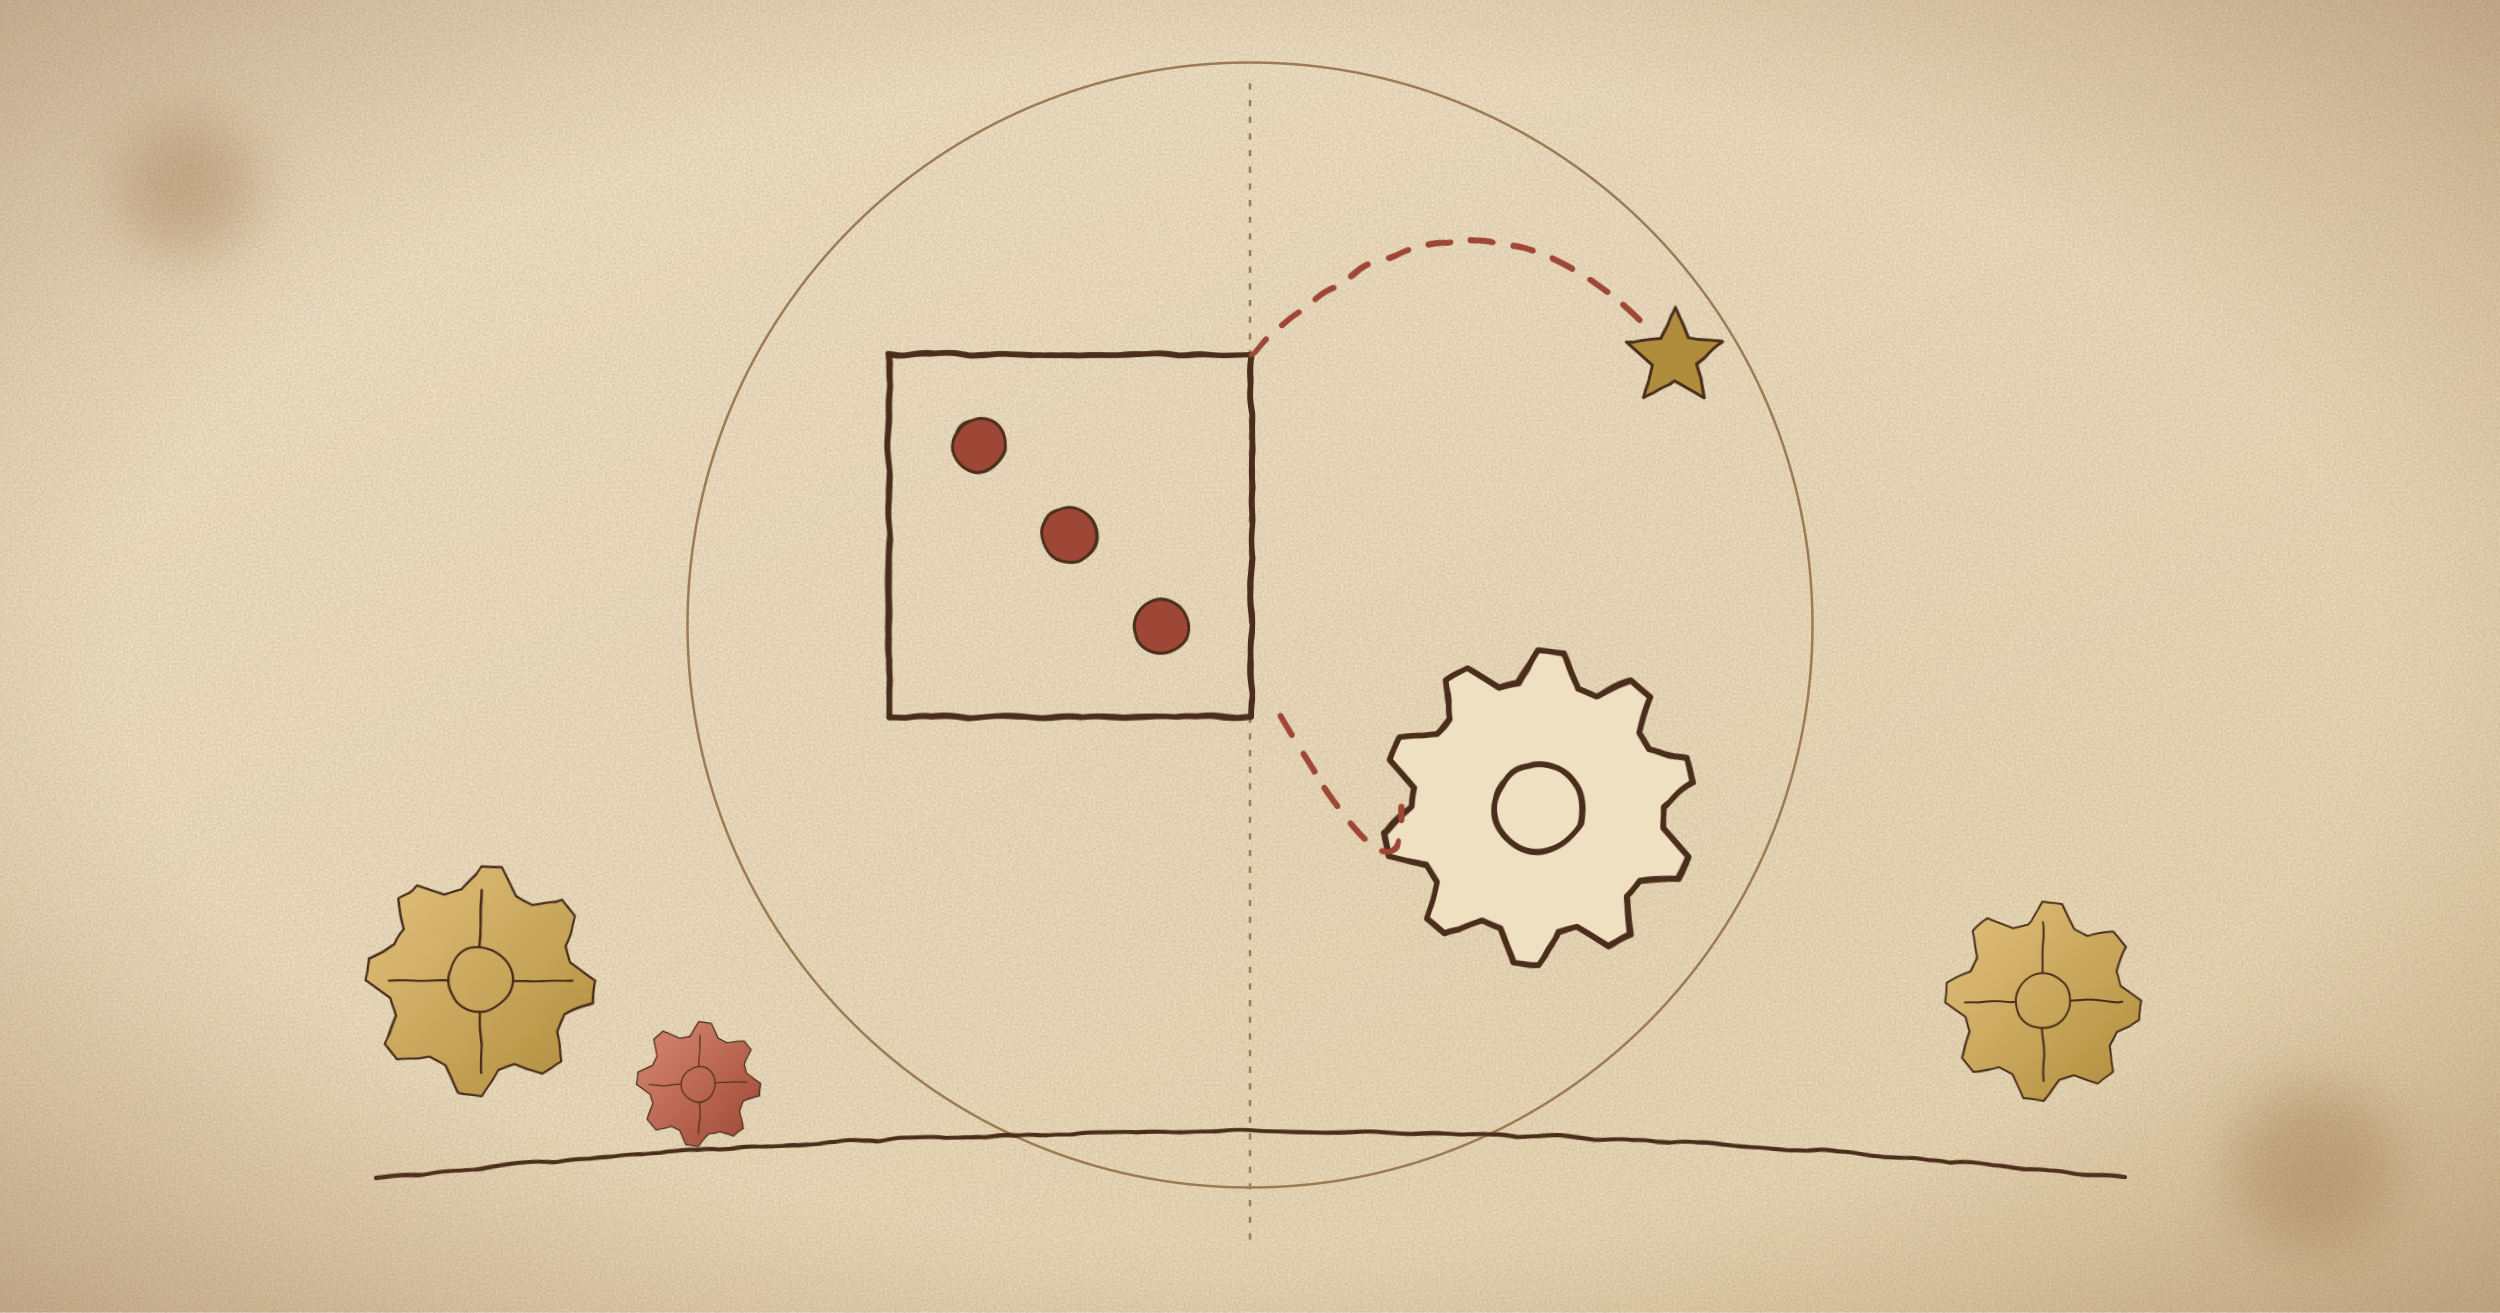
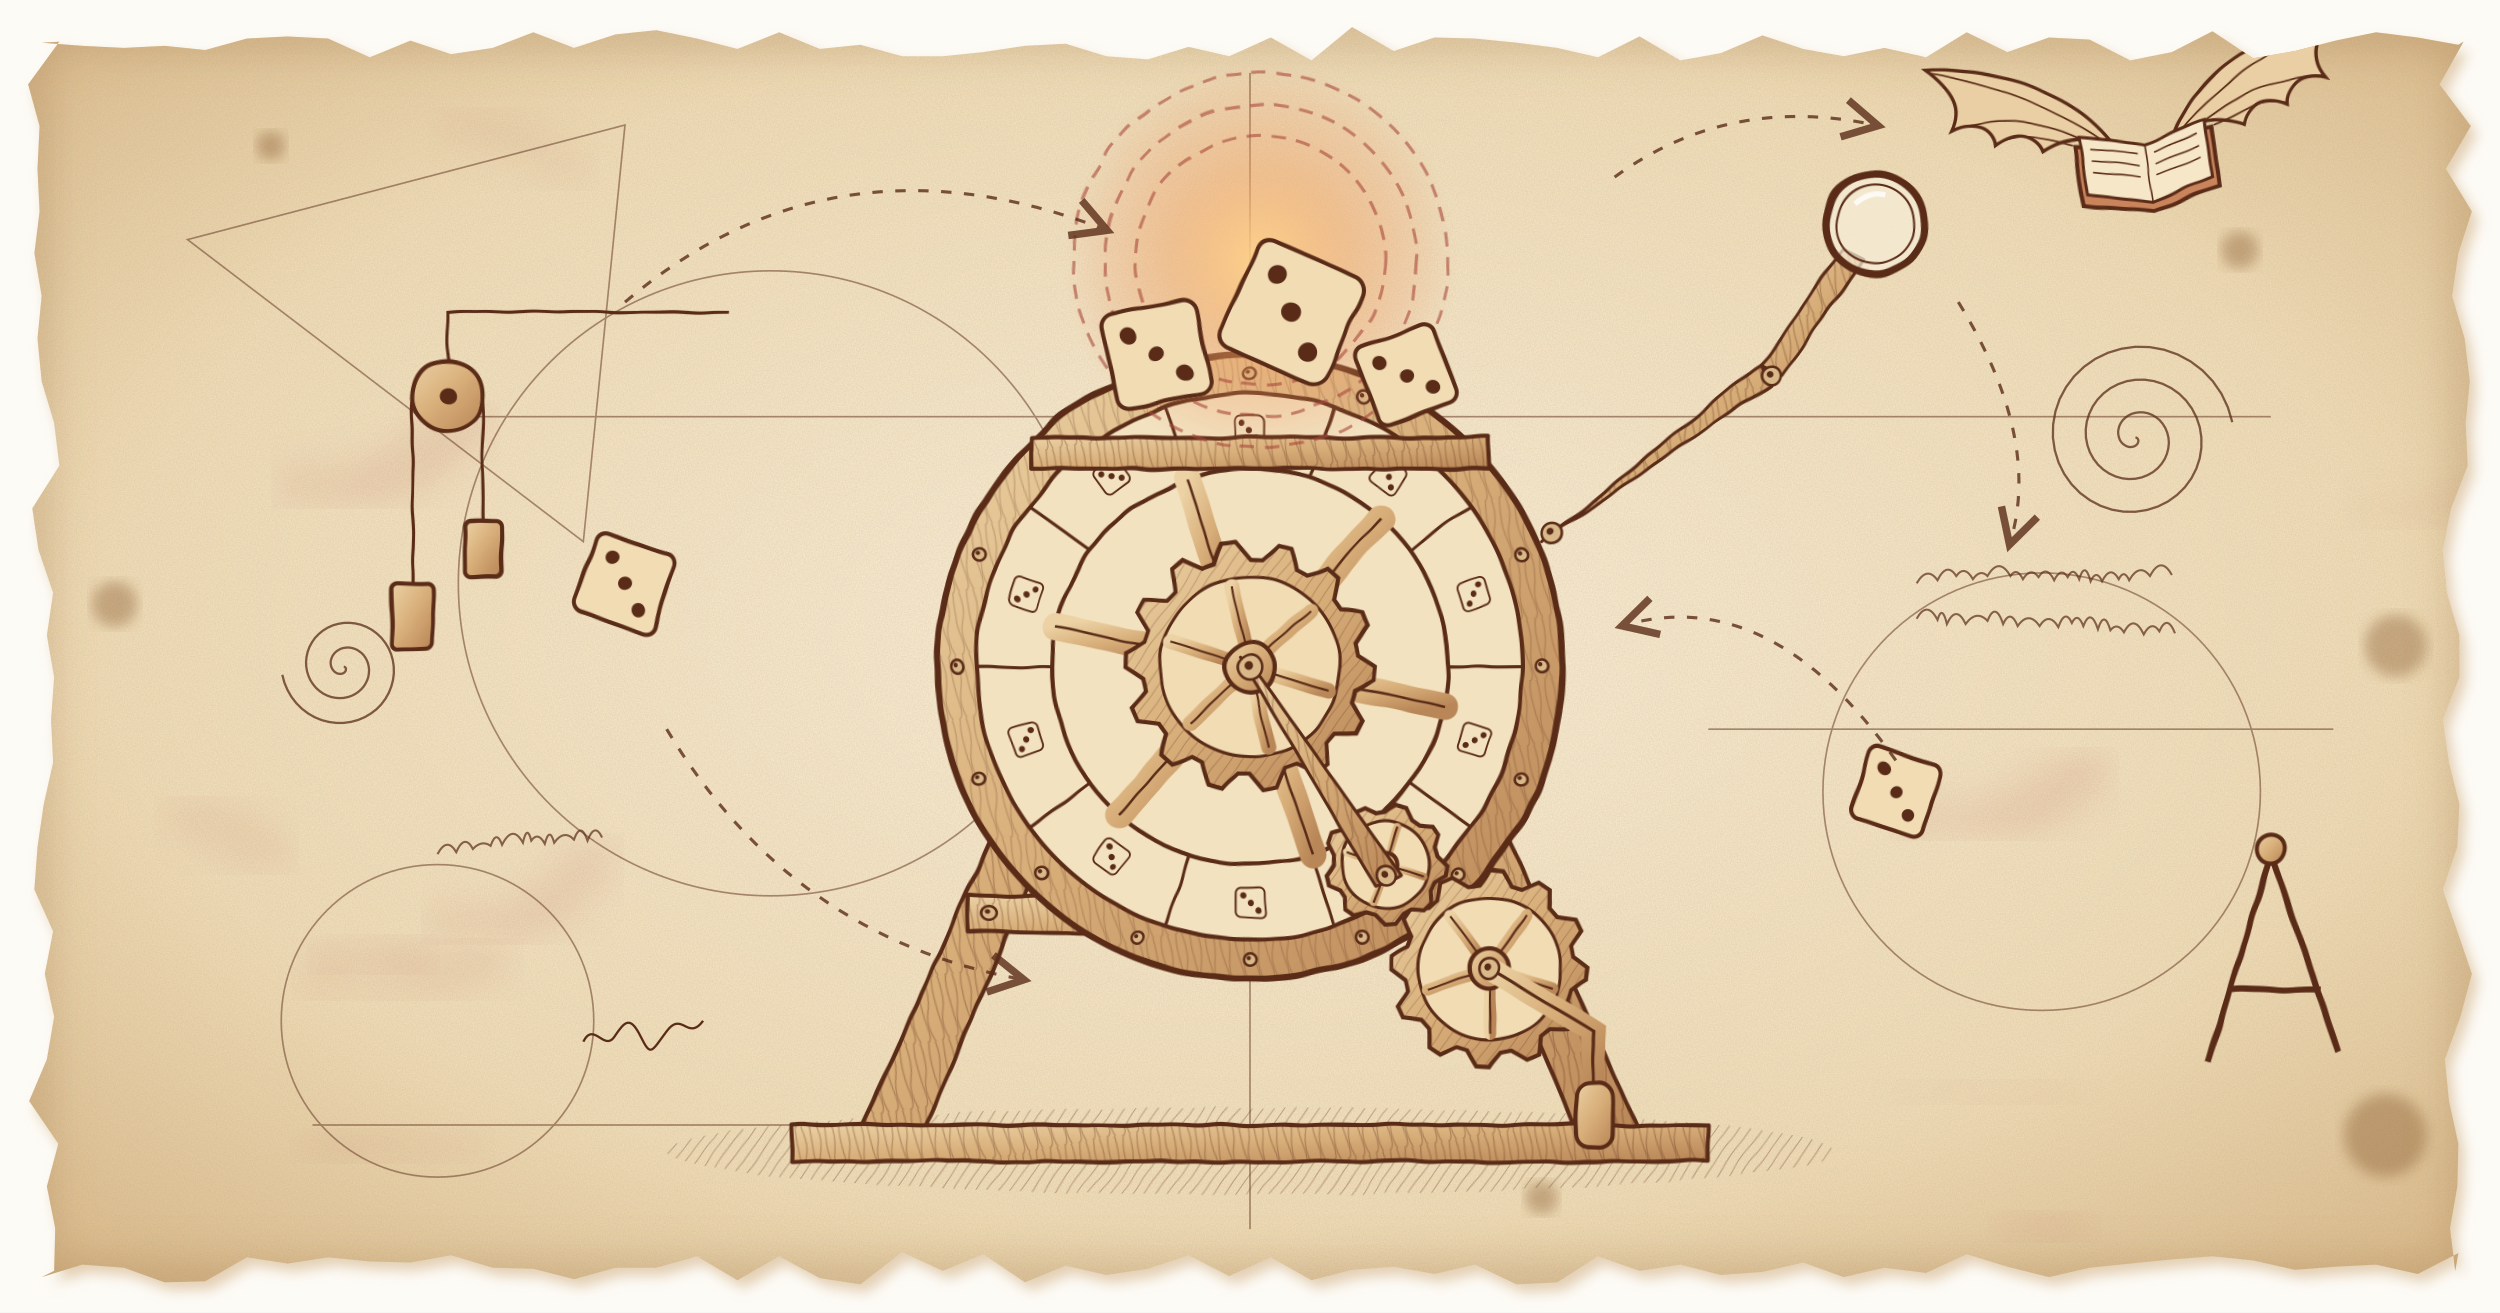
- <svg xmlns="http://www.w3.org/2000/svg" viewBox="0 0 1200 630" width="1200" height="630" role="img" aria-label="Illustration de l'application Quiz en famille : machine de Léonard de Vinci dessinée à l'encre sur parchemin">
+ <svg xmlns="http://www.w3.org/2000/svg" viewBox="0 0 2400 1260" width="1200" height="630" role="img" aria-label="Illustration de l'application Quiz en famille : machine de Léonard de Vinci dessinée à l'encre sur parchemin">
  <defs>
-     <linearGradient id="p" x1="0" y1="0" x2="1" y2="1">
-       <stop offset="0" stop-color="#f6ebd3" />
-       <stop offset="1" stop-color="#ecdcba" />
+     <radialGradient id="pp" cx=".5" cy=".48" r=".7">
+       <stop offset="0" stop-color="#fbf1dc" />
+       <stop offset=".65" stop-color="#f1dfbb" />
+       <stop offset="1" stop-color="#d9b98a" />
+     </radialGradient>
+     <linearGradient id="wd" x1="0" y1="0" x2="1" y2="1">
+       <stop offset="0" stop-color="#ecd2a4" />
+       <stop offset=".5" stop-color="#d7ad78" />
+       <stop offset="1" stop-color="#b98657" />
    </linearGradient>
-     <radialGradient id="v" cx=".5" cy=".5" r=".75">
-       <stop offset=".6" stop-color="#8a5a2b" stop-opacity="0" />
-       <stop offset="1" stop-color="#6b4220" stop-opacity=".38" />
+     <pattern id="ht" width="9" height="9" patternUnits="userSpaceOnUse" patternTransform="rotate(35)">
+       <path d="M0 0V9" stroke="#5a2c18" stroke-width="1.4" />
+     </pattern>
+     <pattern id="gr" width="60" height="14" patternUnits="userSpaceOnUse" patternTransform="rotate(80)">
+       <path d="M0 4Q15 1 30 5T60 3M0 10Q20 13 40 9T60 11" fill="none" stroke="#5a2c18" stroke-width="1.2" opacity=".6" />
+     </pattern>
+     <marker id="ar" markerWidth="16" markerHeight="16" refX="12" refY="8" orient="auto">
+       <path d="M2 2L13 8L2 14" fill="none" stroke="#5a2c18" stroke-width="2.4" />
+     </marker>
+     <filter id="rf" x="-5%" y="-5%" width="110%" height="110%">
+       <feTurbulence type="fractalNoise" baseFrequency=".022" numOctaves="2" seed="3" />
+       <feDisplacementMap in="SourceGraphic" scale="5" />
+     </filter>
+     <filter id="gn">
+       <feTurbulence type="fractalNoise" baseFrequency=".75" numOctaves="3" seed="9" />
+       <feColorMatrix values="0 0 0 0 .42 0 0 0 0 .27 0 0 0 0 .12 0 0 0 .22 0" />
+     </filter>
+     <filter id="b20">
+       <feGaussianBlur stdDeviation="22" />
+     </filter>
+     <filter id="b6">
+       <feGaussianBlur stdDeviation="6" />
+     </filter>
+     <radialGradient id="gl" cx=".5" cy=".5" r=".5">
+       <stop offset="0" stop-color="#ffd38a" stop-opacity=".95" />
+       <stop offset=".45" stop-color="#f0a466" stop-opacity=".5" />
+       <stop offset="1" stop-color="#e88b5a" stop-opacity="0" />
    </radialGradient>
-     <radialGradient id="l" cx=".5" cy=".5" r=".5">
-       <stop offset="0" stop-color="#f2a35c" stop-opacity=".85" />
-       <stop offset="1" stop-color="#f2a35c" stop-opacity="0" />
-     </radialGradient>
-     <linearGradient id="w" x1="0" y1="0" x2="1" y2="1">
-       <stop offset="0" stop-color="#e3c27e" />
-       <stop offset="1" stop-color="#b08d3c" />
-     </linearGradient>
-     <linearGradient id="s" x1="0" y1="0" x2="1" y2="1">
-       <stop offset="0" stop-color="#d98a72" />
-       <stop offset="1" stop-color="#9e4736" />
-     </linearGradient>
-     <pattern id="h" width="7" height="7" patternUnits="userSpaceOnUse" patternTransform="rotate(40)">
-       <path d="M0 0v7" stroke="#4a2e1b" stroke-width="1.1" opacity=".55" />
-     </pattern>
-     <marker id="a" markerWidth="10" markerHeight="10" refX="8" refY="5" orient="auto">
-       <path d="M1 1 8 5 1 9" fill="none" stroke="#9e4736" stroke-width="1.6" />
-     </marker>
-     <filter id="r" x="-2%" y="-2%" width="104%" height="104%">
-       <feTurbulence baseFrequency=".03" numOctaves="2" seed="4" />
-       <feDisplacementMap in="SourceGraphic" scale="2.6" />
-     </filter>
-     <filter id="n">
-       <feTurbulence type="fractalNoise" baseFrequency=".9" numOctaves="2" seed="7" />
-       <feColorMatrix values="0 0 0 0 .35 0 0 0 0 .22 0 0 0 0 .1 0 0 0 .35 0" />
-     </filter>
-     <filter id="b">
-       <feGaussianBlur stdDeviation="14" />
-     </filter>
-     <g id="g">
-       <path d="M50 0L49 9.8L37 15.3L33.3 22.2L35.4 35.4L27.8 41.6L15.3 37L7.8 39.2L0 50L-9.8 49L-15.3 37L-22.2 33.3L-35.4 35.4L-41.6 27.8L-37 15.3L-39.2 7.8L-50 0L-49 -9.8L-37 -15.3L-33.3 -22.2L-35.4 -35.4L-27.8 -41.6L-15.3 -37L-7.8 -39.2L0 -50L9.8 -49L15.3 -37L22.2 -33.3L35.4 -35.4L41.6 -27.8L37 -15.3L39.2 -7.8z" />
-       <circle r="14" fill="none" />
-       <path d="M0-40V-14M0 40V14M-40 0H-14M40 0H14" fill="none" />
+     <clipPath id="pg">
+       <polygon points="40,41 79,44 119,46 158,44 197,48 237,37 276,35 315,37 355,55 394,39 433,52 473,46 512,31 551,46 591,33 630,29 669,37 708,47 748,31 787,47 826,43 866,54 905,54 944,50 984,44 1023,42 1062,54 1102,57 1141,45 1180,54 1220,36 1259,58 1298,26 1338,49 1377,36 1416,37 1456,41 1495,46 1534,55 1574,35 1613,58 1652,51 1692,34 1731,47 1770,54 1809,46 1849,55 1888,31 1927,50 1967,36 2006,38 2045,58 2085,50 2124,30 2163,56 2203,49 2242,39 2281,31 2321,36 2360,43 2365,40 2342,81 2372,121 2348,162 2373,203 2360,243 2354,284 2366,325 2371,366 2367,406 2369,447 2353,488 2345,528 2349,569 2361,610 2361,650 2345,691 2351,732 2361,772 2359,813 2345,854 2359,894 2373,935 2362,976 2347,1017 2351,1057 2360,1098 2359,1139 2352,1179 2357,1220 2360,1203 2321,1223 2281,1214 2242,1216 2203,1219 2163,1210 2124,1206 2085,1209 2045,1213 2006,1217 1967,1226 1927,1216 1888,1204 1849,1222 1809,1217 1770,1226 1731,1212 1692,1221 1652,1224 1613,1214 1574,1220 1534,1206 1495,1231 1456,1233 1416,1214 1377,1223 1338,1216 1298,1219 1259,1229 1220,1207 1180,1225 1141,1205 1102,1218 1062,1224 1023,1215 984,1231 944,1204 905,1220 866,1202 826,1233 787,1227 748,1206 708,1229 669,1206 630,1217 591,1217 551,1228 512,1218 473,1217 433,1205 394,1212 355,1211 315,1207 276,1213 237,1207 197,1230 158,1231 119,1217 79,1214 40,1226 52,1220 53,1179 45,1139 56,1098 28,1057 45,1017 52,976 43,935 51,894 33,854 36,813 42,772 51,732 49,691 52,650 45,610 51,569 37,528 31,488 57,447 52,406 40,366 36,325 40,284 33,243 38,203 36,162 38,121 27,81 57,40" />
+     </clipPath>
+   </defs>
+   <rect width="2400" height="1260" fill="#fdfbf6" />
+   <polygon points="40,41 79,44 119,46 158,44 197,48 237,37 276,35 315,37 355,55 394,39 433,52 473,46 512,31 551,46 591,33 630,29 669,37 708,47 748,31 787,47 826,43 866,54 905,54 944,50 984,44 1023,42 1062,54 1102,57 1141,45 1180,54 1220,36 1259,58 1298,26 1338,49 1377,36 1416,37 1456,41 1495,46 1534,55 1574,35 1613,58 1652,51 1692,34 1731,47 1770,54 1809,46 1849,55 1888,31 1927,50 1967,36 2006,38 2045,58 2085,50 2124,30 2163,56 2203,49 2242,39 2281,31 2321,36 2360,43 2365,40 2342,81 2372,121 2348,162 2373,203 2360,243 2354,284 2366,325 2371,366 2367,406 2369,447 2353,488 2345,528 2349,569 2361,610 2361,650 2345,691 2351,732 2361,772 2359,813 2345,854 2359,894 2373,935 2362,976 2347,1017 2351,1057 2360,1098 2359,1139 2352,1179 2357,1220 2360,1203 2321,1223 2281,1214 2242,1216 2203,1219 2163,1210 2124,1206 2085,1209 2045,1213 2006,1217 1967,1226 1927,1216 1888,1204 1849,1222 1809,1217 1770,1226 1731,1212 1692,1221 1652,1224 1613,1214 1574,1220 1534,1206 1495,1231 1456,1233 1416,1214 1377,1223 1338,1216 1298,1219 1259,1229 1220,1207 1180,1225 1141,1205 1102,1218 1062,1224 1023,1215 984,1231 944,1204 905,1220 866,1202 826,1233 787,1227 748,1206 708,1229 669,1206 630,1217 591,1217 551,1228 512,1218 473,1217 433,1205 394,1212 355,1211 315,1207 276,1213 237,1207 197,1230 158,1231 119,1217 79,1214 40,1226 52,1220 53,1179 45,1139 56,1098 28,1057 45,1017 52,976 43,935 51,894 33,854 36,813 42,772 51,732 49,691 52,650 45,610 51,569 37,528 31,488 57,447 52,406 40,366 36,325 40,284 33,243 38,203 36,162 38,121 27,81 57,40" fill="#c9a36f" transform="translate(6 8)" opacity=".5" filter="url(#b6)" />
+   <g clip-path="url(#pg)">
+     <rect width="2400" height="1260" fill="url(#pp)" />
+     <rect width="2400" height="1260" filter="url(#gn)" />
+     <path d="M1815 1038q49 0 185 20" fill="none" stroke="#a8473a" stroke-width="18" stroke-linecap="round" opacity=".16" filter="url(#b20)" />
+     <path d="M160 771q67 25 115 62" fill="none" stroke="#a8473a" stroke-width="25" stroke-linecap="round" opacity=".16" filter="url(#b20)" />
+     <path d="M279 473q65 29 182 -80" fill="none" stroke="#a8473a" stroke-width="39" stroke-linecap="round" opacity=".16" filter="url(#b20)" />
+     <path d="M306 924q53 24 105 -24" fill="none" stroke="#a8473a" stroke-width="29" stroke-linecap="round" opacity=".16" filter="url(#b20)" />
+     <path d="M421 888q69 40 161 -79" fill="none" stroke="#a8473a" stroke-width="33" stroke-linecap="round" opacity=".16" filter="url(#b20)" />
+     <path d="M2275 372q60 -9 93 -4" fill="none" stroke="#a8473a" stroke-width="23" stroke-linecap="round" opacity=".16" filter="url(#b20)" />
+     <path d="M1916 1165q80 17 92 25" fill="none" stroke="#a8473a" stroke-width="28" stroke-linecap="round" opacity=".16" filter="url(#b20)" />
+     <path d="M425 110q89 23 137 66" fill="none" stroke="#a8473a" stroke-width="18" stroke-linecap="round" opacity=".16" filter="url(#b20)" />
+     <path d="M2268 497q49 25 180 -44" fill="none" stroke="#a8473a" stroke-width="18" stroke-linecap="round" opacity=".16" filter="url(#b20)" />
+     <path d="M298 938q50 47 186 -32" fill="none" stroke="#a8473a" stroke-width="27" stroke-linecap="round" opacity=".16" filter="url(#b20)" />
+     <path d="M1831 790q78 35 184 -65" fill="none" stroke="#a8473a" stroke-width="39" stroke-linecap="round" opacity=".16" filter="url(#b20)" />
+     <path d="M294 1114q59 -29 164 -28" fill="none" stroke="#a8473a" stroke-width="25" stroke-linecap="round" opacity=".16" filter="url(#b20)" />
+     <circle cx="110" cy="580" r="22" fill="#7a4a1d" opacity=".35" filter="url(#b6)" />
+     <circle cx="2300" cy="620" r="30" fill="#7a4a1d" opacity=".35" filter="url(#b6)" />
+     <circle cx="2150" cy="240" r="18" fill="#7a4a1d" opacity=".35" filter="url(#b6)" />
+     <circle cx="260" cy="140" r="14" fill="#7a4a1d" opacity=".35" filter="url(#b6)" />
+     <circle cx="1480" cy="1150" r="16" fill="#7a4a1d" opacity=".35" filter="url(#b6)" />
+     <circle cx="2290" cy="1090" r="40" fill="#7a4a1d" opacity=".35" filter="url(#b6)" />
+     <rect width="2400" height="1260" fill="none" stroke="#8a5a2b" stroke-width="90" opacity=".25" filter="url(#b20)" />
+     <g fill="none" stroke="#5a2c18" stroke-width="1.6" opacity=".5">
+       <circle cx="740" cy="560" r="300" />
+       <circle cx="1960" cy="760" r="210" />
+       <circle cx="420" cy="980" r="150" />
+       <path d="M420 400H2180M1200 70V1180M1640 700H2240M300 1080H900" />
+       <path d="M180 230L600 120L560 520Z" />
    </g>
-   </defs>
-   <rect width="1200" height="630" fill="url(#p)" />
-   <rect width="1200" height="630" filter="url(#n)" />
-   <g fill="none" stroke="#9c7b55" stroke-width="1.2">
-     <circle cx="600" cy="300" r="270" />
-     <path d="M600 40v560" stroke-dasharray="3 5" />
+     <path d="M2050 420L2050.8 420.1L2051.5 420.5L2052.1 421.1L2052.6 421.9L2052.8 422.8L2052.8 423.8L2052.5 424.9L2052 426L2051.1 427L2050 427.9L2048.6 428.6L2047.1 429L2045.3 429.2L2043.5 429L2041.6 428.4L2039.8 427.4L2038 426.1L2036.4 424.4L2035.1 422.4L2034.2 420L2033.6 417.4L2033.4 414.6L2033.8 411.7L2034.6 408.8L2036 406L2037.9 403.3L2040.3 401L2043.2 398.9L2046.4 397.3L2050 396.3L2053.8 395.8L2057.8 395.9L2061.9 396.7L2065.8 398.2L2069.6 400.4L2073.1 403.2L2076.1 406.7L2078.6 410.7L2080.5 415.2L2081.7 420L2082.1 425.1L2081.6 430.3L2080.3 435.5L2078.2 440.5L2075.2 445.2L2071.4 449.5L2066.9 453.2L2061.7 456.1L2056.1 458.3L2050 459.6L2043.7 459.9L2037.3 459.2L2031 457.4L2024.9 454.6L2019.2 450.8L2014.1 446.1L2009.8 440.5L2006.3 434.2L2003.9 427.3L2002.5 420L2002.3 412.4L2003.3 404.8L2005.6 397.4L2009 390.2L2013.6 383.6L2019.3 377.7L2025.9 372.7L2033.4 368.8L2041.5 366L2050 364.6L2058.8 364.5L2067.6 365.8L2076.2 368.5L2084.4 372.6L2092 378L2098.7 384.6L2104.3 392.3L2108.7 400.9L2111.8 410.2L2113.3 420L2113.3 430L2111.7 440.1L2108.5 449.8L2103.8 459.1L2097.6 467.6L2090 475.1L2081.3 481.4L2071.5 486.3L2061 489.6L2050 491.3L2038.7 491.2L2027.5 489.3L2016.6 485.6L2006.3 480.2L1996.8 473.2L1988.5 464.7L1981.6 454.9L1976.2 444L1972.6 432.3L1970.8 420L1971 407.5L1973.2 395L1977.3 383L1983.4 371.6L1991.2 361.2L2000.7 352.1L2011.5 344.5L2023.6 338.7L2036.5 334.8L2050 332.9L2063.7 333.2L2077.4 335.7L2090.6 340.3L2103 347L2114.4 355.6L2124.3 366L2132.5 377.9L2138.8 391.1L2143 405.3" fill="none" stroke="#5a2c18" stroke-width="2.2" opacity=".75" />
+     <path d="M330 640L330.5 640.1L331 640.3L331.4 640.6L331.7 641L332 641.5L332.1 642.1L332.1 642.8L332 643.5L331.7 644.2L331.3 644.8L330.7 645.5L330 646L329.2 646.4L328.2 646.8L327.1 646.9L326 646.9L324.8 646.7L323.6 646.4L322.5 645.8L321.3 645L320.3 644L319.4 642.8L318.6 641.5L318 640L317.6 638.4L317.4 636.6L317.5 634.8L317.9 633L318.5 631.2L319.4 629.4L320.6 627.7L322 626.1L323.7 624.8L325.6 623.6L327.7 622.6L330 622L332.4 621.7L334.9 621.6L337.5 622L340 622.7L342.5 623.7L344.8 625.2L347.1 626.9L349.1 629L350.8 631.4L352.2 634L353.3 636.9L354 640L354.3 643.2L354.1 646.5L353.6 649.8L352.5 653L351 656.1L349.1 659.1L346.7 661.8L344 664.2L340.9 666.3L337.5 668L333.9 669.2L330 670L326 670.2L322 669.9L317.9 669.1L314 667.7L310.2 665.8L306.7 663.3L303.4 660.4L300.6 657L298.1 653.2L296.2 649.1L294.8 644.6L294 640L293.8 635.2L294.3 630.4L295.4 625.6L297.1 621L299.5 616.6L302.4 612.4L306 608.7L310 605.4L314.5 602.6L319.4 600.4L324.6 598.9L330 598L335.5 597.9L341.1 598.5L346.6 599.8L352 601.9L357.1 604.7L361.8 608.2L366.1 612.3L369.8 617L373 622.2L375.4 627.8L377.1 633.8L378 640L378.1 646.3L377.3 652.7L375.7 658.9L373.3 665L370.1 670.7L366.1 676.1L361.4 680.9L356 685L350.1 688.5L343.7 691.2L337 693L330 694L322.9 694L315.8 693.1L308.8 691.3L302 688.5L295.6 684.8L289.7 680.3L284.4 675L279.8 669L276 662.4L273 655.3L271 647.8" fill="none" stroke="#5a2c18" stroke-width="2.2" opacity=".75" />
+     <path d="M1840 560 q10 -17 20 -3 q9 -18 18 -4 q8 -11 16 3 q7 -10 14 -3 q11 -19 22 0 q6 -9 12 3 q7.5 -12 15 -2 q7.5 -12 15 3 q6.5 -13 13 -3 q5.5 -11 11 2 q5.5 -18 11 2 q5.5 -12 11 0 q8 -16 16 -2 q5 -10 10 1 q10 -17 20 -4 q10.5 -20 21 -1" fill="none" stroke="#5a2c18" stroke-width="2" opacity=".7" />
+     <path d="M1840 594 q10 -18 20 1 q4.5 -15 9 4 q9 -19 18 0 q10.5 -14 21 -3 q7.5 -19 15 3 q7 -15 14 2 q10.5 -15 21 0 q9 -14 18 1 q6.5 -18 13 -4 q5.5 -11 11 3 q7 -18 14 3 q6 -19 12 1 q6.5 -8 13 2 q9.5 -18 19 2 q7.5 -14 15 -3 q7.5 -17 15 2" fill="none" stroke="#5a2c18" stroke-width="2" opacity=".7" />
+     <path d="M420 820 q9 -17 18 -2 q8 -18 16 -3 q8.5 -9 17 -3 q5.5 -16 11 -1 q10 -20 20 -2 q4 -18 8 -2 q6.5 -9 13 3 q4.5 -17 9 -1 q9.5 -13 19 -3 q6.5 -18 13 1 q7 -18 14 -3" fill="none" stroke="#5a2c18" stroke-width="2" opacity=".7" />
+     <g filter="url(#rf)">
+       <ellipse cx="1200" cy="1105" rx="560" ry="42" fill="url(#ht)" opacity=".45" />
+       <polygon points="820,1100 880,1100 1150,470 1110,450" fill="url(#wd)" stroke="#5a2c18" stroke-width="4" stroke-linejoin="round" />
+       <polygon points="820,1100 880,1100 1150,470 1110,450" fill="url(#gr)" opacity=".55" />
+       <polygon points="1580,1100 1520,1100 1250,470 1290,450" fill="url(#wd)" stroke="#5a2c18" stroke-width="4" stroke-linejoin="round" />
+       <polygon points="1580,1100 1520,1100 1250,470 1290,450" fill="url(#gr)" opacity=".55" />
+       <polygon points="760,1080 1640,1080 1640,1115 760,1115" fill="url(#wd)" stroke="#5a2c18" stroke-width="4" stroke-linejoin="round" />
+       <polygon points="760,1080 1640,1080 1640,1115 760,1115" fill="url(#gr)" opacity=".55" />
+       <polygon points="930,860 1470,860 1470,895 930,895" fill="url(#wd)" stroke="#5a2c18" stroke-width="4" stroke-linejoin="round" />
+       <polygon points="930,860 1470,860 1470,895 930,895" fill="url(#gr)" opacity=".55" />
+       <circle cx="950" cy="877" r="7" fill="#d9b98a" stroke="#5a2c18" stroke-width="2.5" />
+       <circle cx="948.5" cy="875.5" r="2.4" fill="#5a2c18" />
+       <circle cx="1450" cy="877" r="7" fill="#d9b98a" stroke="#5a2c18" stroke-width="2.5" />
+       <circle cx="1448.5" cy="875.5" r="2.4" fill="#5a2c18" />
+       <circle cx="1200" cy="640" r="300" fill="url(#wd)" stroke="#5a2c18" stroke-width="6" />
+       <circle cx="1200" cy="640" r="300" fill="url(#gr)" opacity=".4" />
+       <circle cx="1200" cy="640" r="262" fill="#f3e2c0" stroke="#5a2c18" stroke-width="4" />
+       <path d="M1462 640L1390 640" stroke="#5a2c18" stroke-width="3" />
+       <g transform="translate(1414.9 709.8) rotate(108)">
+         <rect x="-14" y="-14" width="28" height="28" rx="5" fill="none" stroke="#5a2c18" stroke-width="1.8" />
+         <circle r="3" fill="#5a2c18" />
+         <circle cx="-7" cy="-7" r="3" fill="#5a2c18" />
+         <circle cx="7" cy="7" r="3" fill="#5a2c18" />
+       </g>
+       <path d="M1412 794L1353.7 751.7" stroke="#5a2c18" stroke-width="3" />
+       <g transform="translate(1332.8 822.8) rotate(144)">
+         <rect x="-14" y="-14" width="28" height="28" rx="5" fill="none" stroke="#5a2c18" stroke-width="1.8" />
+         <circle r="3" fill="#5a2c18" />
+         <circle cx="-7" cy="-7" r="3" fill="#5a2c18" />
+         <circle cx="7" cy="7" r="3" fill="#5a2c18" />
+       </g>
+       <path d="M1281 889.2L1258.7 820.7" stroke="#5a2c18" stroke-width="3" />
+       <g transform="translate(1200 866) rotate(180)">
+         <rect x="-14" y="-14" width="28" height="28" rx="5" fill="none" stroke="#5a2c18" stroke-width="1.8" />
+         <circle r="3" fill="#5a2c18" />
+         <circle cx="-7" cy="-7" r="3" fill="#5a2c18" />
+         <circle cx="7" cy="7" r="3" fill="#5a2c18" />
+       </g>
+       <path d="M1119 889.2L1141.3 820.7" stroke="#5a2c18" stroke-width="3" />
+       <g transform="translate(1067.2 822.8) rotate(216)">
+         <rect x="-14" y="-14" width="28" height="28" rx="5" fill="none" stroke="#5a2c18" stroke-width="1.8" />
+         <circle r="3" fill="#5a2c18" />
+         <circle cx="-7" cy="-7" r="3" fill="#5a2c18" />
+         <circle cx="7" cy="7" r="3" fill="#5a2c18" />
+       </g>
+       <path d="M988 794L1046.3 751.7" stroke="#5a2c18" stroke-width="3" />
+       <g transform="translate(985.1 709.8) rotate(252)">
+         <rect x="-14" y="-14" width="28" height="28" rx="5" fill="none" stroke="#5a2c18" stroke-width="1.8" />
+         <circle r="3" fill="#5a2c18" />
+         <circle cx="-7" cy="-7" r="3" fill="#5a2c18" />
+         <circle cx="7" cy="7" r="3" fill="#5a2c18" />
+       </g>
+       <path d="M938 640L1010 640" stroke="#5a2c18" stroke-width="3" />
+       <g transform="translate(985.1 570.2) rotate(288)">
+         <rect x="-14" y="-14" width="28" height="28" rx="5" fill="none" stroke="#5a2c18" stroke-width="1.8" />
+         <circle r="3" fill="#5a2c18" />
+         <circle cx="-7" cy="-7" r="3" fill="#5a2c18" />
+         <circle cx="7" cy="7" r="3" fill="#5a2c18" />
+       </g>
+       <path d="M988 486L1046.3 528.3" stroke="#5a2c18" stroke-width="3" />
+       <g transform="translate(1067.2 457.2) rotate(324)">
+         <rect x="-14" y="-14" width="28" height="28" rx="5" fill="none" stroke="#5a2c18" stroke-width="1.8" />
+         <circle r="3" fill="#5a2c18" />
+         <circle cx="-7" cy="-7" r="3" fill="#5a2c18" />
+         <circle cx="7" cy="7" r="3" fill="#5a2c18" />
+       </g>
+       <path d="M1119 390.8L1141.3 459.3" stroke="#5a2c18" stroke-width="3" />
+       <g transform="translate(1200 414) rotate(360)">
+         <rect x="-14" y="-14" width="28" height="28" rx="5" fill="none" stroke="#5a2c18" stroke-width="1.8" />
+         <circle r="3" fill="#5a2c18" />
+         <circle cx="-7" cy="-7" r="3" fill="#5a2c18" />
+         <circle cx="7" cy="7" r="3" fill="#5a2c18" />
+       </g>
+       <path d="M1281 390.8L1258.7 459.3" stroke="#5a2c18" stroke-width="3" />
+       <g transform="translate(1332.8 457.2) rotate(396)">
+         <rect x="-14" y="-14" width="28" height="28" rx="5" fill="none" stroke="#5a2c18" stroke-width="1.8" />
+         <circle r="3" fill="#5a2c18" />
+         <circle cx="-7" cy="-7" r="3" fill="#5a2c18" />
+         <circle cx="7" cy="7" r="3" fill="#5a2c18" />
+       </g>
+       <path d="M1412 486L1353.7 528.3" stroke="#5a2c18" stroke-width="3" />
+       <g transform="translate(1414.9 570.2) rotate(432)">
+         <rect x="-14" y="-14" width="28" height="28" rx="5" fill="none" stroke="#5a2c18" stroke-width="1.8" />
+         <circle r="3" fill="#5a2c18" />
+         <circle cx="-7" cy="-7" r="3" fill="#5a2c18" />
+         <circle cx="7" cy="7" r="3" fill="#5a2c18" />
+       </g>
+       <circle cx="1200" cy="640" r="190" fill="none" stroke="#5a2c18" stroke-width="4" />
+       <path d="M1258.8 651.9L1386.2 677.7" stroke="url(#wd)" stroke-width="26" stroke-linecap="round" />
+       <path d="M1258.8 651.9L1386.2 677.7" stroke="#5a2c18" stroke-width="2.4" />
+       <path d="M1219.1 696.9L1260.4 820.1" stroke="url(#wd)" stroke-width="26" stroke-linecap="round" />
+       <path d="M1219.1 696.9L1260.4 820.1" stroke="#5a2c18" stroke-width="2.4" />
+       <path d="M1160.3 685L1074.2 782.4" stroke="url(#wd)" stroke-width="26" stroke-linecap="round" />
+       <path d="M1160.3 685L1074.2 782.4" stroke="#5a2c18" stroke-width="2.4" />
+       <path d="M1141.2 628.1L1013.8 602.3" stroke="url(#wd)" stroke-width="26" stroke-linecap="round" />
+       <path d="M1141.2 628.1L1013.8 602.3" stroke="#5a2c18" stroke-width="2.4" />
+       <path d="M1180.9 583.1L1139.6 459.9" stroke="url(#wd)" stroke-width="26" stroke-linecap="round" />
+       <path d="M1180.9 583.1L1139.6 459.9" stroke="#5a2c18" stroke-width="2.4" />
+       <path d="M1239.7 595L1325.8 497.6" stroke="url(#wd)" stroke-width="26" stroke-linecap="round" />
+       <path d="M1239.7 595L1325.8 497.6" stroke="#5a2c18" stroke-width="2.4" />
+       <circle cx="1481" cy="640" r="6" fill="#d9b98a" stroke="#5a2c18" stroke-width="2.5" />
+       <circle cx="1479.5" cy="638.5" r="2.1" fill="#5a2c18" />
+       <circle cx="1460" cy="748" r="6" fill="#d9b98a" stroke="#5a2c18" stroke-width="2.5" />
+       <circle cx="1458.5" cy="746.5" r="2.1" fill="#5a2c18" />
+       <circle cx="1399" cy="839" r="6" fill="#d9b98a" stroke="#5a2c18" stroke-width="2.5" />
+       <circle cx="1397.5" cy="837.5" r="2.1" fill="#5a2c18" />
+       <circle cx="1308" cy="900" r="6" fill="#d9b98a" stroke="#5a2c18" stroke-width="2.5" />
+       <circle cx="1306.5" cy="898.5" r="2.1" fill="#5a2c18" />
+       <circle cx="1200" cy="921" r="6" fill="#d9b98a" stroke="#5a2c18" stroke-width="2.5" />
+       <circle cx="1198.5" cy="919.5" r="2.1" fill="#5a2c18" />
+       <circle cx="1092" cy="900" r="6" fill="#d9b98a" stroke="#5a2c18" stroke-width="2.5" />
+       <circle cx="1090.5" cy="898.5" r="2.1" fill="#5a2c18" />
+       <circle cx="1001" cy="839" r="6" fill="#d9b98a" stroke="#5a2c18" stroke-width="2.5" />
+       <circle cx="999.5" cy="837.5" r="2.1" fill="#5a2c18" />
+       <circle cx="940" cy="748" r="6" fill="#d9b98a" stroke="#5a2c18" stroke-width="2.5" />
+       <circle cx="938.5" cy="746.5" r="2.1" fill="#5a2c18" />
+       <circle cx="919" cy="640" r="6" fill="#d9b98a" stroke="#5a2c18" stroke-width="2.5" />
+       <circle cx="917.5" cy="638.5" r="2.1" fill="#5a2c18" />
+       <circle cx="940" cy="532" r="6" fill="#d9b98a" stroke="#5a2c18" stroke-width="2.5" />
+       <circle cx="938.5" cy="530.5" r="2.1" fill="#5a2c18" />
+       <circle cx="1001" cy="441" r="6" fill="#d9b98a" stroke="#5a2c18" stroke-width="2.5" />
+       <circle cx="999.5" cy="439.5" r="2.1" fill="#5a2c18" />
+       <circle cx="1092" cy="380" r="6" fill="#d9b98a" stroke="#5a2c18" stroke-width="2.5" />
+       <circle cx="1090.5" cy="378.5" r="2.1" fill="#5a2c18" />
+       <circle cx="1200" cy="359" r="6" fill="#d9b98a" stroke="#5a2c18" stroke-width="2.5" />
+       <circle cx="1198.5" cy="357.5" r="2.1" fill="#5a2c18" />
+       <circle cx="1308" cy="380" r="6" fill="#d9b98a" stroke="#5a2c18" stroke-width="2.5" />
+       <circle cx="1306.5" cy="378.5" r="2.1" fill="#5a2c18" />
+       <circle cx="1399" cy="441" r="6" fill="#d9b98a" stroke="#5a2c18" stroke-width="2.5" />
+       <circle cx="1397.5" cy="439.5" r="2.1" fill="#5a2c18" />
+       <circle cx="1460" cy="532" r="6" fill="#d9b98a" stroke="#5a2c18" stroke-width="2.5" />
+       <circle cx="1458.5" cy="530.5" r="2.1" fill="#5a2c18" />
+       <polygon points="1320,640 1319.2,653.4 1300.6,663 1297.4,674.1 1308.1,692.1 1301.6,703.8 1280.7,704.3 1273,713 1274.8,733.8 1263.8,741.6 1244.8,733 1234.1,737.4 1226.7,757 1213.4,759.2 1200,743.2 1188.4,742.6 1173.3,757 1160.4,753.3 1155.2,733 1145.1,727.4 1125.2,733.8 1115.1,724.9 1119.3,704.3 1112.6,694.9 1091.9,692.1 1086.7,679.6 1099.4,663 1097.4,651.6 1080,640 1080.8,626.6 1099.4,617 1102.6,605.9 1091.9,587.9 1098.4,576.2 1119.3,575.7 1127,567 1125.2,546.2 1136.2,538.4 1155.2,547 1165.9,542.6 1173.3,523 1186.6,520.8 1200,536.8 1211.6,537.4 1226.7,523 1239.6,526.7 1244.8,547 1254.9,552.6 1274.8,546.2 1284.9,555.1 1280.7,575.7 1287.4,585.1 1308.1,587.9 1313.3,600.4 1300.6,617 1302.6,628.4" fill="url(#wd)" stroke="#5a2c18" stroke-width="4" />
+       <polygon points="1320,640 1319.2,653.4 1300.6,663 1297.4,674.1 1308.1,692.1 1301.6,703.8 1280.7,704.3 1273,713 1274.8,733.8 1263.8,741.6 1244.8,733 1234.1,737.4 1226.7,757 1213.4,759.2 1200,743.2 1188.4,742.6 1173.3,757 1160.4,753.3 1155.2,733 1145.1,727.4 1125.2,733.8 1115.1,724.9 1119.3,704.3 1112.6,694.9 1091.9,692.1 1086.7,679.6 1099.4,663 1097.4,651.6 1080,640 1080.8,626.6 1099.4,617 1102.6,605.9 1091.9,587.9 1098.4,576.2 1119.3,575.7 1127,567 1125.2,546.2 1136.2,538.4 1155.2,547 1165.9,542.6 1173.3,523 1186.6,520.8 1200,536.8 1211.6,537.4 1226.7,523 1239.6,526.7 1244.8,547 1254.9,552.6 1274.8,546.2 1284.9,555.1 1280.7,575.7 1287.4,585.1 1308.1,587.9 1313.3,600.4 1300.6,617 1302.6,628.4" fill="url(#ht)" opacity=".35" />
+       <circle cx="1200" cy="640" r="86.4" fill="#f1dcb4" stroke="#5a2c18" stroke-width="3" />
+       <path d="M1218.3 645.7L1275.7 663.4" stroke="url(#wd)" stroke-width="14.4" stroke-linecap="round" />
+       <path d="M1218.3 645.7L1275.7 663.4" stroke="#5a2c18" stroke-width="2" />
+       <path d="M1204.3 658.7L1217.6 717.2" stroke="url(#wd)" stroke-width="14.4" stroke-linecap="round" />
+       <path d="M1204.3 658.7L1217.6 717.2" stroke="#5a2c18" stroke-width="2" />
+       <path d="M1185.9 653L1141.9 693.8" stroke="url(#wd)" stroke-width="14.4" stroke-linecap="round" />
+       <path d="M1185.9 653L1141.9 693.8" stroke="#5a2c18" stroke-width="2" />
+       <path d="M1181.7 634.3L1124.3 616.6" stroke="url(#wd)" stroke-width="14.4" stroke-linecap="round" />
+       <path d="M1181.7 634.3L1124.3 616.6" stroke="#5a2c18" stroke-width="2" />
+       <path d="M1195.7 621.3L1182.4 562.8" stroke="url(#wd)" stroke-width="14.4" stroke-linecap="round" />
+       <path d="M1195.7 621.3L1182.4 562.8" stroke="#5a2c18" stroke-width="2" />
+       <path d="M1214.1 627L1258.1 586.2" stroke="url(#wd)" stroke-width="14.4" stroke-linecap="round" />
+       <path d="M1214.1 627L1258.1 586.2" stroke="#5a2c18" stroke-width="2" />
+       <circle cx="1200" cy="640" r="24" fill="url(#wd)" stroke="#5a2c18" stroke-width="4" />
+       <circle cx="1200" cy="640" r="8.4" fill="#5a2c18" />
+       <polygon points="1525,930 1524.2,942.4 1508.9,951.1 1505.5,961.3 1512.3,977.5 1505.4,987.8 1487.8,987.8 1479.7,994.8 1477.5,1012.3 1466.4,1017.8 1451.1,1008.9 1440.7,1011 1430,1025 1417.6,1024.2 1408.9,1008.9 1398.7,1005.5 1382.5,1012.3 1372.2,1005.4 1372.2,987.8 1365.2,979.7 1347.7,977.5 1342.2,966.4 1351.1,951.1 1349,940.7 1335,930 1335.8,917.6 1351.1,908.9 1354.5,898.7 1347.7,882.5 1354.6,872.2 1372.2,872.2 1380.3,865.2 1382.5,847.7 1393.6,842.2 1408.9,851.1 1419.3,849 1430,835 1442.4,835.8 1451.1,851.1 1461.3,854.5 1477.5,847.7 1487.8,854.6 1487.8,872.2 1494.8,880.3 1512.3,882.5 1517.8,893.6 1508.9,908.9 1511,919.3" fill="url(#wd)" stroke="#5a2c18" stroke-width="4" />
+       <polygon points="1525,930 1524.2,942.4 1508.9,951.1 1505.5,961.3 1512.3,977.5 1505.4,987.8 1487.8,987.8 1479.7,994.8 1477.5,1012.3 1466.4,1017.8 1451.1,1008.9 1440.7,1011 1430,1025 1417.6,1024.2 1408.9,1008.9 1398.7,1005.5 1382.5,1012.3 1372.2,1005.4 1372.2,987.8 1365.2,979.7 1347.7,977.5 1342.2,966.4 1351.1,951.1 1349,940.7 1335,930 1335.8,917.6 1351.1,908.9 1354.5,898.7 1347.7,882.5 1354.6,872.2 1372.2,872.2 1380.3,865.2 1382.5,847.7 1393.6,842.2 1408.9,851.1 1419.3,849 1430,835 1442.4,835.8 1451.1,851.1 1461.3,854.5 1477.5,847.7 1487.8,854.6 1487.8,872.2 1494.8,880.3 1512.3,882.5 1517.8,893.6 1508.9,908.9 1511,919.3" fill="url(#ht)" opacity=".35" />
+       <circle cx="1430" cy="930" r="68.4" fill="#f1dcb4" stroke="#5a2c18" stroke-width="3" />
+       <path d="M1444.5 934.5L1489.9 948.5" stroke="url(#wd)" stroke-width="11.4" stroke-linecap="round" />
+       <path d="M1444.5 934.5L1489.9 948.5" stroke="#5a2c18" stroke-width="2" />
+       <path d="M1430.2 945.2L1430.9 992.7" stroke="url(#wd)" stroke-width="11.4" stroke-linecap="round" />
+       <path d="M1430.2 945.2L1430.9 992.7" stroke="#5a2c18" stroke-width="2" />
+       <path d="M1415.6 934.9L1370.6 950.2" stroke="url(#wd)" stroke-width="11.4" stroke-linecap="round" />
+       <path d="M1415.6 934.9L1370.6 950.2" stroke="#5a2c18" stroke-width="2" />
+       <path d="M1420.9 917.8L1392.4 879.8" stroke="url(#wd)" stroke-width="11.4" stroke-linecap="round" />
+       <path d="M1420.9 917.8L1392.4 879.8" stroke="#5a2c18" stroke-width="2" />
+       <path d="M1438.8 917.6L1466.1 878.8" stroke="url(#wd)" stroke-width="11.4" stroke-linecap="round" />
+       <path d="M1438.8 917.6L1466.1 878.8" stroke="#5a2c18" stroke-width="2" />
+       <circle cx="1430" cy="930" r="19" fill="url(#wd)" stroke="#5a2c18" stroke-width="4" />
+       <circle cx="1430" cy="930" r="6.7" fill="#5a2c18" />
+       <polygon points="1388,830 1387.1,840.1 1376.9,847.1 1373.2,854.9 1374.4,867.3 1367.3,874.4 1354.9,873.2 1347.1,876.9 1340.1,887.1 1330,888 1321.3,879.1 1312.9,876.9 1301,880.2 1292.7,874.4 1291.8,862.1 1286.8,854.9 1275.5,849.8 1272.9,840.1 1280.1,830 1280.9,821.3 1275.5,810.2 1279.8,801 1291.8,797.9 1297.9,791.8 1301,779.8 1310.2,775.5 1321.3,780.9 1330,780.1 1340.1,772.9 1349.8,775.5 1354.9,786.8 1362.1,791.8 1374.4,792.7 1380.2,801 1376.9,812.9 1379.1,821.3" fill="url(#wd)" stroke="#5a2c18" stroke-width="4" />
+       <polygon points="1388,830 1387.1,840.1 1376.9,847.1 1373.2,854.9 1374.4,867.3 1367.3,874.4 1354.9,873.2 1347.1,876.9 1340.1,887.1 1330,888 1321.3,879.1 1312.9,876.9 1301,880.2 1292.7,874.4 1291.8,862.1 1286.8,854.9 1275.5,849.8 1272.9,840.1 1280.1,830 1280.9,821.3 1275.5,810.2 1279.8,801 1291.8,797.9 1297.9,791.8 1301,779.8 1310.2,775.5 1321.3,780.9 1330,780.1 1340.1,772.9 1349.8,775.5 1354.9,786.8 1362.1,791.8 1374.4,792.7 1380.2,801 1376.9,812.9 1379.1,821.3" fill="url(#ht)" opacity=".35" />
+       <circle cx="1330" cy="830" r="41.8" fill="#f1dcb4" stroke="#5a2c18" stroke-width="3" />
+       <path d="M1338.9 832.7L1366.6 841.3" stroke="url(#wd)" stroke-width="7" stroke-linecap="round" />
+       <path d="M1338.9 832.7L1366.6 841.3" stroke="#5a2c18" stroke-width="2" />
+       <path d="M1327.3 838.9L1318.7 866.6" stroke="url(#wd)" stroke-width="7" stroke-linecap="round" />
+       <path d="M1327.3 838.9L1318.7 866.6" stroke="#5a2c18" stroke-width="2" />
+       <path d="M1321.1 827.3L1293.4 818.7" stroke="url(#wd)" stroke-width="7" stroke-linecap="round" />
+       <path d="M1321.1 827.3L1293.4 818.7" stroke="#5a2c18" stroke-width="2" />
+       <path d="M1332.7 821.1L1341.3 793.4" stroke="url(#wd)" stroke-width="7" stroke-linecap="round" />
+       <path d="M1332.7 821.1L1341.3 793.4" stroke="#5a2c18" stroke-width="2" />
+       <circle cx="1330" cy="830" r="11.6" fill="url(#wd)" stroke="#5a2c18" stroke-width="4" />
+       <circle cx="1330" cy="830" r="4.1" fill="#5a2c18" />
+       <path d="M1430 930L1530 990L1530 1050" fill="none" stroke="url(#wd)" stroke-width="22" stroke-linecap="round" />
+       <path d="M1430 930L1530 990L1530 1050" fill="none" stroke="#5a2c18" stroke-width="3" />
+       <rect x="1514" y="1040" width="34" height="62" rx="12" fill="url(#wd)" stroke="#5a2c18" stroke-width="4" />
+       <circle cx="1430" cy="930" r="10" fill="#d9b98a" stroke="#5a2c18" stroke-width="2.5" />
+       <circle cx="1428.5" cy="928.5" r="3.5" fill="#5a2c18" />
+       <polygon points="1190,630 1210,650 1345,840 1320,850" fill="url(#wd)" stroke="#5a2c18" stroke-width="3" stroke-linejoin="round" />
+       <polygon points="1190,630 1210,650 1345,840 1320,850" fill="url(#gr)" opacity=".55" />
+       <circle cx="1200" cy="640" r="12" fill="#d9b98a" stroke="#5a2c18" stroke-width="2.5" />
+       <circle cx="1198.5" cy="638.5" r="4.2" fill="#5a2c18" />
+       <circle cx="1330" cy="840" r="9" fill="#d9b98a" stroke="#5a2c18" stroke-width="2.5" />
+       <circle cx="1328.5" cy="838.5" r="3.2" fill="#5a2c18" />
+       <polygon points="990,420 1430,420 1430,450 990,450" fill="url(#wd)" stroke="#5a2c18" stroke-width="4" stroke-linejoin="round" />
+       <polygon points="990,420 1430,420 1430,450 990,450" fill="url(#gr)" opacity=".55" />
+       <polygon points="1480,520 1500,505 1700,370 1690,350" fill="url(#wd)" stroke="#5a2c18" stroke-width="3" stroke-linejoin="round" />
+       <polygon points="1480,520 1500,505 1700,370 1690,350" fill="url(#gr)" opacity=".55" />
+       <polygon points="1690,350 1710,360 1790,250 1770,240" fill="url(#wd)" stroke="#5a2c18" stroke-width="3" stroke-linejoin="round" />
+       <polygon points="1690,350 1710,360 1790,250 1770,240" fill="url(#gr)" opacity=".55" />
+       <circle cx="1490" cy="512" r="10" fill="#d9b98a" stroke="#5a2c18" stroke-width="2.5" />
+       <circle cx="1488.5" cy="510.5" r="3.5" fill="#5a2c18" />
+       <circle cx="1700" cy="360" r="9" fill="#d9b98a" stroke="#5a2c18" stroke-width="2.5" />
+       <circle cx="1698.5" cy="358.5" r="3.2" fill="#5a2c18" />
+       <circle cx="430" cy="380" r="34" fill="url(#wd)" stroke="#5a2c18" stroke-width="4" />
+       <circle cx="430" cy="380" r="8" fill="#5a2c18" />
+       <path d="M396 380V560M464 380V500" stroke="#5a2c18" stroke-width="3" />
+       <rect x="376" y="560" width="40" height="64" rx="6" fill="url(#wd)" stroke="#5a2c18" stroke-width="4" />
+       <rect x="446" y="500" width="36" height="54" rx="6" fill="url(#wd)" stroke="#5a2c18" stroke-width="4" />
+       <path d="M430 346V300H700" stroke="#5a2c18" stroke-width="3" fill="none" />
+       <path d="M2180 820L2120 1020M2180 820L2245 1010M2140 950H2228" stroke="#5a2c18" stroke-width="6" fill="none" />
+       <circle cx="2180" cy="815" r="14" fill="url(#wd)" stroke="#5a2c18" stroke-width="4" />
+       <circle cx="1210" cy="250" r="190" fill="url(#gl)" />
+       <circle cx="1210" cy="250" r="120" fill="none" stroke="#a8473a" stroke-width="3" stroke-dasharray="14 10" opacity=".6" />
+       <circle cx="1210" cy="250" r="150" fill="none" stroke="#a8473a" stroke-width="3" stroke-dasharray="14 10" opacity=".6" />
+       <circle cx="1210" cy="250" r="180" fill="none" stroke="#a8473a" stroke-width="3" stroke-dasharray="14 10" opacity=".6" />
+       <g transform="translate(1110 340) rotate(-12)">
+         <rect x="-46" y="-46" width="92" height="92" rx="11.5" fill="#f1dcb4" stroke="#5a2c18" stroke-width="4" />
+         <circle cx="-23" cy="-23" r="7.667" fill="#5a2c18" />
+         <circle r="7.667" fill="#5a2c18" />
+         <circle cx="23" cy="23" r="7.667" fill="#5a2c18" />
+       </g>
+       <g transform="translate(1240 300) rotate(24)">
+         <rect x="-56" y="-56" width="112" height="112" rx="14" fill="#f1dcb4" stroke="#5a2c18" stroke-width="4" />
+         <circle cx="-28" cy="-28" r="9.333" fill="#5a2c18" />
+         <circle r="9.333" fill="#5a2c18" />
+         <circle cx="28" cy="28" r="9.333" fill="#5a2c18" />
+       </g>
+       <g transform="translate(1350 360) rotate(-21)">
+         <rect x="-40" y="-40" width="80" height="80" rx="10" fill="#f1dcb4" stroke="#5a2c18" stroke-width="4" />
+         <circle cx="-20" cy="-20" r="6.667" fill="#5a2c18" />
+         <circle r="6.667" fill="#5a2c18" />
+         <circle cx="20" cy="20" r="6.667" fill="#5a2c18" />
+       </g>
+       <g transform="translate(600 560) rotate(19)">
+         <rect x="-40" y="-40" width="80" height="80" rx="10" fill="#f1dcb4" stroke="#5a2c18" stroke-width="4" />
+         <circle cx="-20" cy="-20" r="6.667" fill="#5a2c18" />
+         <circle r="6.667" fill="#5a2c18" />
+         <circle cx="20" cy="20" r="6.667" fill="#5a2c18" />
+       </g>
+       <g transform="translate(1820 760) rotate(18)">
+         <rect x="-36" y="-36" width="72" height="72" rx="9" fill="#f1dcb4" stroke="#5a2c18" stroke-width="4" />
+         <circle cx="-18" cy="-18" r="6" fill="#5a2c18" />
+         <circle r="6" fill="#5a2c18" />
+         <circle cx="18" cy="18" r="6" fill="#5a2c18" />
+       </g>
+       <circle cx="1800" cy="215" r="48" fill="#f7eed9" fill-opacity=".7" stroke="#5a2c18" stroke-width="7" />
+       <circle cx="1800" cy="215" r="38" fill="none" stroke="#5a2c18" stroke-width="2" />
+       <path d="M1780 195q12-12 30-8" stroke="#fff" stroke-width="5" fill="none" opacity=".8" />
+     </g>
+     <path d="M600 290Q800 120 1060 220" fill="none" stroke="#5a2c18" stroke-width="3" stroke-dasharray="10 12" marker-end="url(#ar)" opacity=".8" />
+     <path d="M1820 730Q1700 560 1560 600" fill="none" stroke="#5a2c18" stroke-width="3" stroke-dasharray="10 12" marker-end="url(#ar)" opacity=".8" />
+     <path d="M640 700Q760 900 980 940" fill="none" stroke="#5a2c18" stroke-width="3" stroke-dasharray="10 12" marker-end="url(#ar)" opacity=".8" />
+     <path d="M1550 170Q1660 90 1800 120" fill="none" stroke="#5a2c18" stroke-width="3" stroke-dasharray="10 12" marker-end="url(#ar)" opacity=".8" />
+     <path d="M1880 290Q1960 420 1930 520" fill="none" stroke="#5a2c18" stroke-width="3" stroke-dasharray="10 12" marker-end="url(#ar)" opacity=".8" />
+     <g filter="url(#rf)">
+       <g transform="translate(2060 150) rotate(-8) scale(0.95)">
+         <g transform="translate(-30 -15) scale(-0.85 0.85)">
+           <path d="M0 0C40-70 120-110 210-120C180-90 175-70 190-45C160-55 140-40 140-20C115-35 90-25 85-5C60-20 30-15 0 0Z" fill="#e9cfa3" stroke="#5a2c18" stroke-width="4" />
+           <path d="M10-5C70-60 140-95 205-115M30-8C80-40 120-55 188-47M50-8C90-25 110-30 140-22" fill="none" stroke="#5a2c18" stroke-width="2" />
+         </g>
+         <g transform="translate(30 -15) scale(0.85 0.85)">
+           <path d="M0 0C40-70 120-110 210-120C180-90 175-70 190-45C160-55 140-40 140-20C115-35 90-25 85-5C60-20 30-15 0 0Z" fill="#e9cfa3" stroke="#5a2c18" stroke-width="4" />
+           <path d="M10-5C70-60 140-95 205-115M30-8C80-40 120-55 188-47M50-8C90-25 110-30 140-22" fill="none" stroke="#5a2c18" stroke-width="2" />
+         </g>
+         <path d="M-70-20L0-5L70-20L70 40L0 55L-70 40Z" fill="#c9845c" stroke="#5a2c18" stroke-width="4" />
+         <path d="M-64-28L0-12L64-28L64 30L0 46L-64 30Z" fill="#f6e7c9" stroke="#5a2c18" stroke-width="3" />
+         <path d="M0-12V46M-55-15L-8-4M-55-3L-8 8M-55 9L-8 20M8-4L55-15M8 8L55-3M8 20L55 9" stroke="#5a2c18" stroke-width="1.6" fill="none" />
+       </g>
+     </g>
+     <path d="M560 1000c10-20 20 10 30-5s15-20 25 0 10 15 25-5 20 10 35-10" fill="none" stroke="#5a2c18" stroke-width="2.2" />
  </g>
-   <g fill="#7a4a1d" opacity=".25" filter="url(#b)">
-     <circle cx="90" cy="90" r="34" />
-     <circle cx="1110" cy="560" r="40" />
-   </g>
-   <g filter="url(#r)" stroke-linejoin="round" stroke-linecap="round" stroke="#4a2e1b">
-     <g transform="translate(600 300) scale(1.45) translate(-890 -280)">
-       <rect x="770" y="190" width="120" height="120" fill="none" stroke="#4a2e1b" stroke-width="2" />
-       <circle cx="800" cy="220" r="9" fill="#9e4736" />
-       <circle cx="860" cy="280" r="9" fill="#9e4736" />
-       <circle cx="830" cy="250" r="9" fill="#9e4736" />
-       <path d="M985 288L993.1 288.6L997.9 300.4L1003.9 302.9L1015.6 297.9L1021.8 303.2L1018.7 315.5L1022.1 321.1L1034.5 323.9L1036.4 331.9L1026.6 340L1026.1 346.5L1034.5 356.1L1031.3 363.6L1018.7 364.5L1014.4 369.4L1015.6 382.1L1008.6 386.3L997.9 379.6L991.5 381.1L985 392L976.9 391.4L972.1 379.6L966.1 377.1L954.4 382.1L948.2 376.8L951.3 364.5L947.9 358.9L935.5 356.1L933.6 348.1L943.4 340L943.9 333.5L935.5 323.9L938.7 316.4L951.3 315.5L955.6 310.6L954.4 297.9L961.4 293.7L972.1 300.4L978.5 298.9z" fill="#efe0c2" stroke="#4a2e1b" stroke-width="2" />
-       <circle cx="985" cy="340" r="14.6" fill="none" stroke="#4a2e1b" stroke-width="2" />
-       <path d="M890 190Q960 120 1020 180M900 310Q940 380 940 340" fill="none" stroke="#9e4736" stroke-width="2" stroke-dasharray="7 7" />
-       <path d="M1030 174l4.7 10.5 11.3 1.2-8.5 7.6 2.5 11.2-10-5.8-10 5.8 2.5-11.2-8.5-7.6 11.3-1.2z" fill="#b08d3c" stroke="#4a2e1b" stroke-width="1" />
-     </g>
-     <use href="#g" transform="translate(230 470) scale(1.1)" fill="url(#w)" />
-     <use href="#g" transform="translate(335 520) scale(0.6)" fill="url(#s)" />
-     <use href="#g" transform="translate(980 480) scale(0.95)" fill="url(#w)" />
-     <path d="M180 565Q600 520 1020 565" fill="none" stroke="#4a2e1b" stroke-width="2" />
-   </g>
-   <rect width="1200" height="630" fill="url(#v)" />
</svg>
